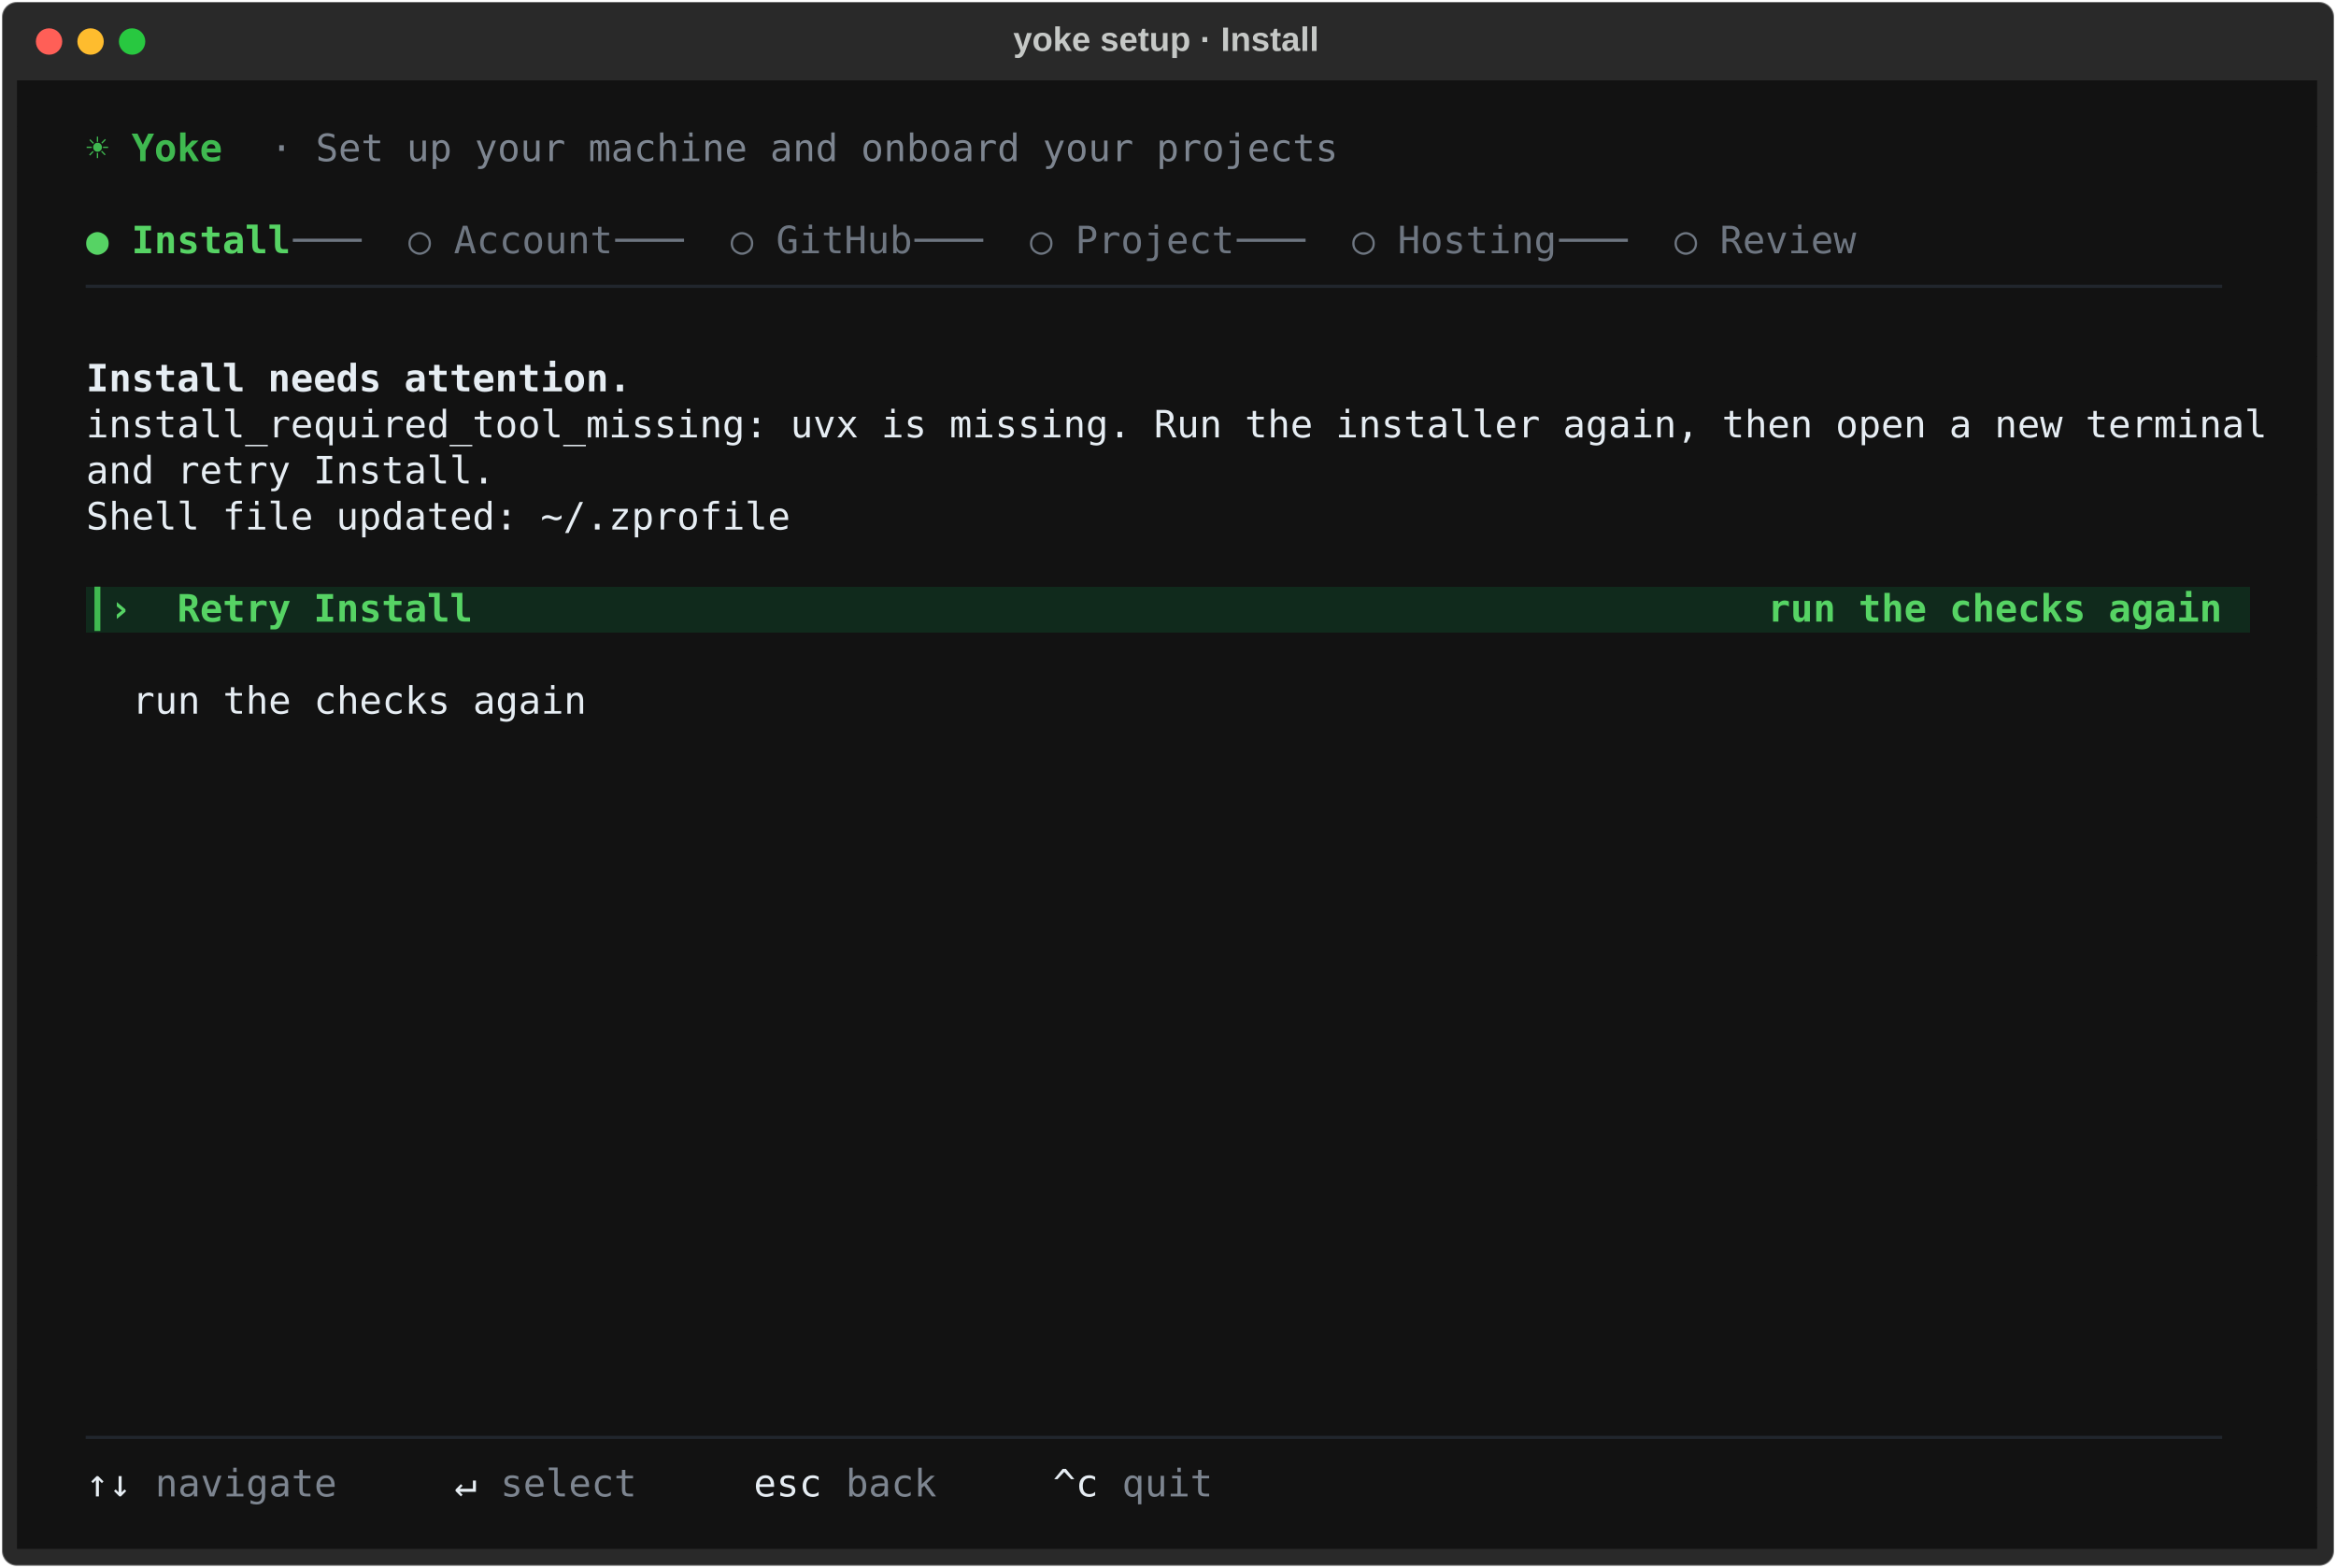
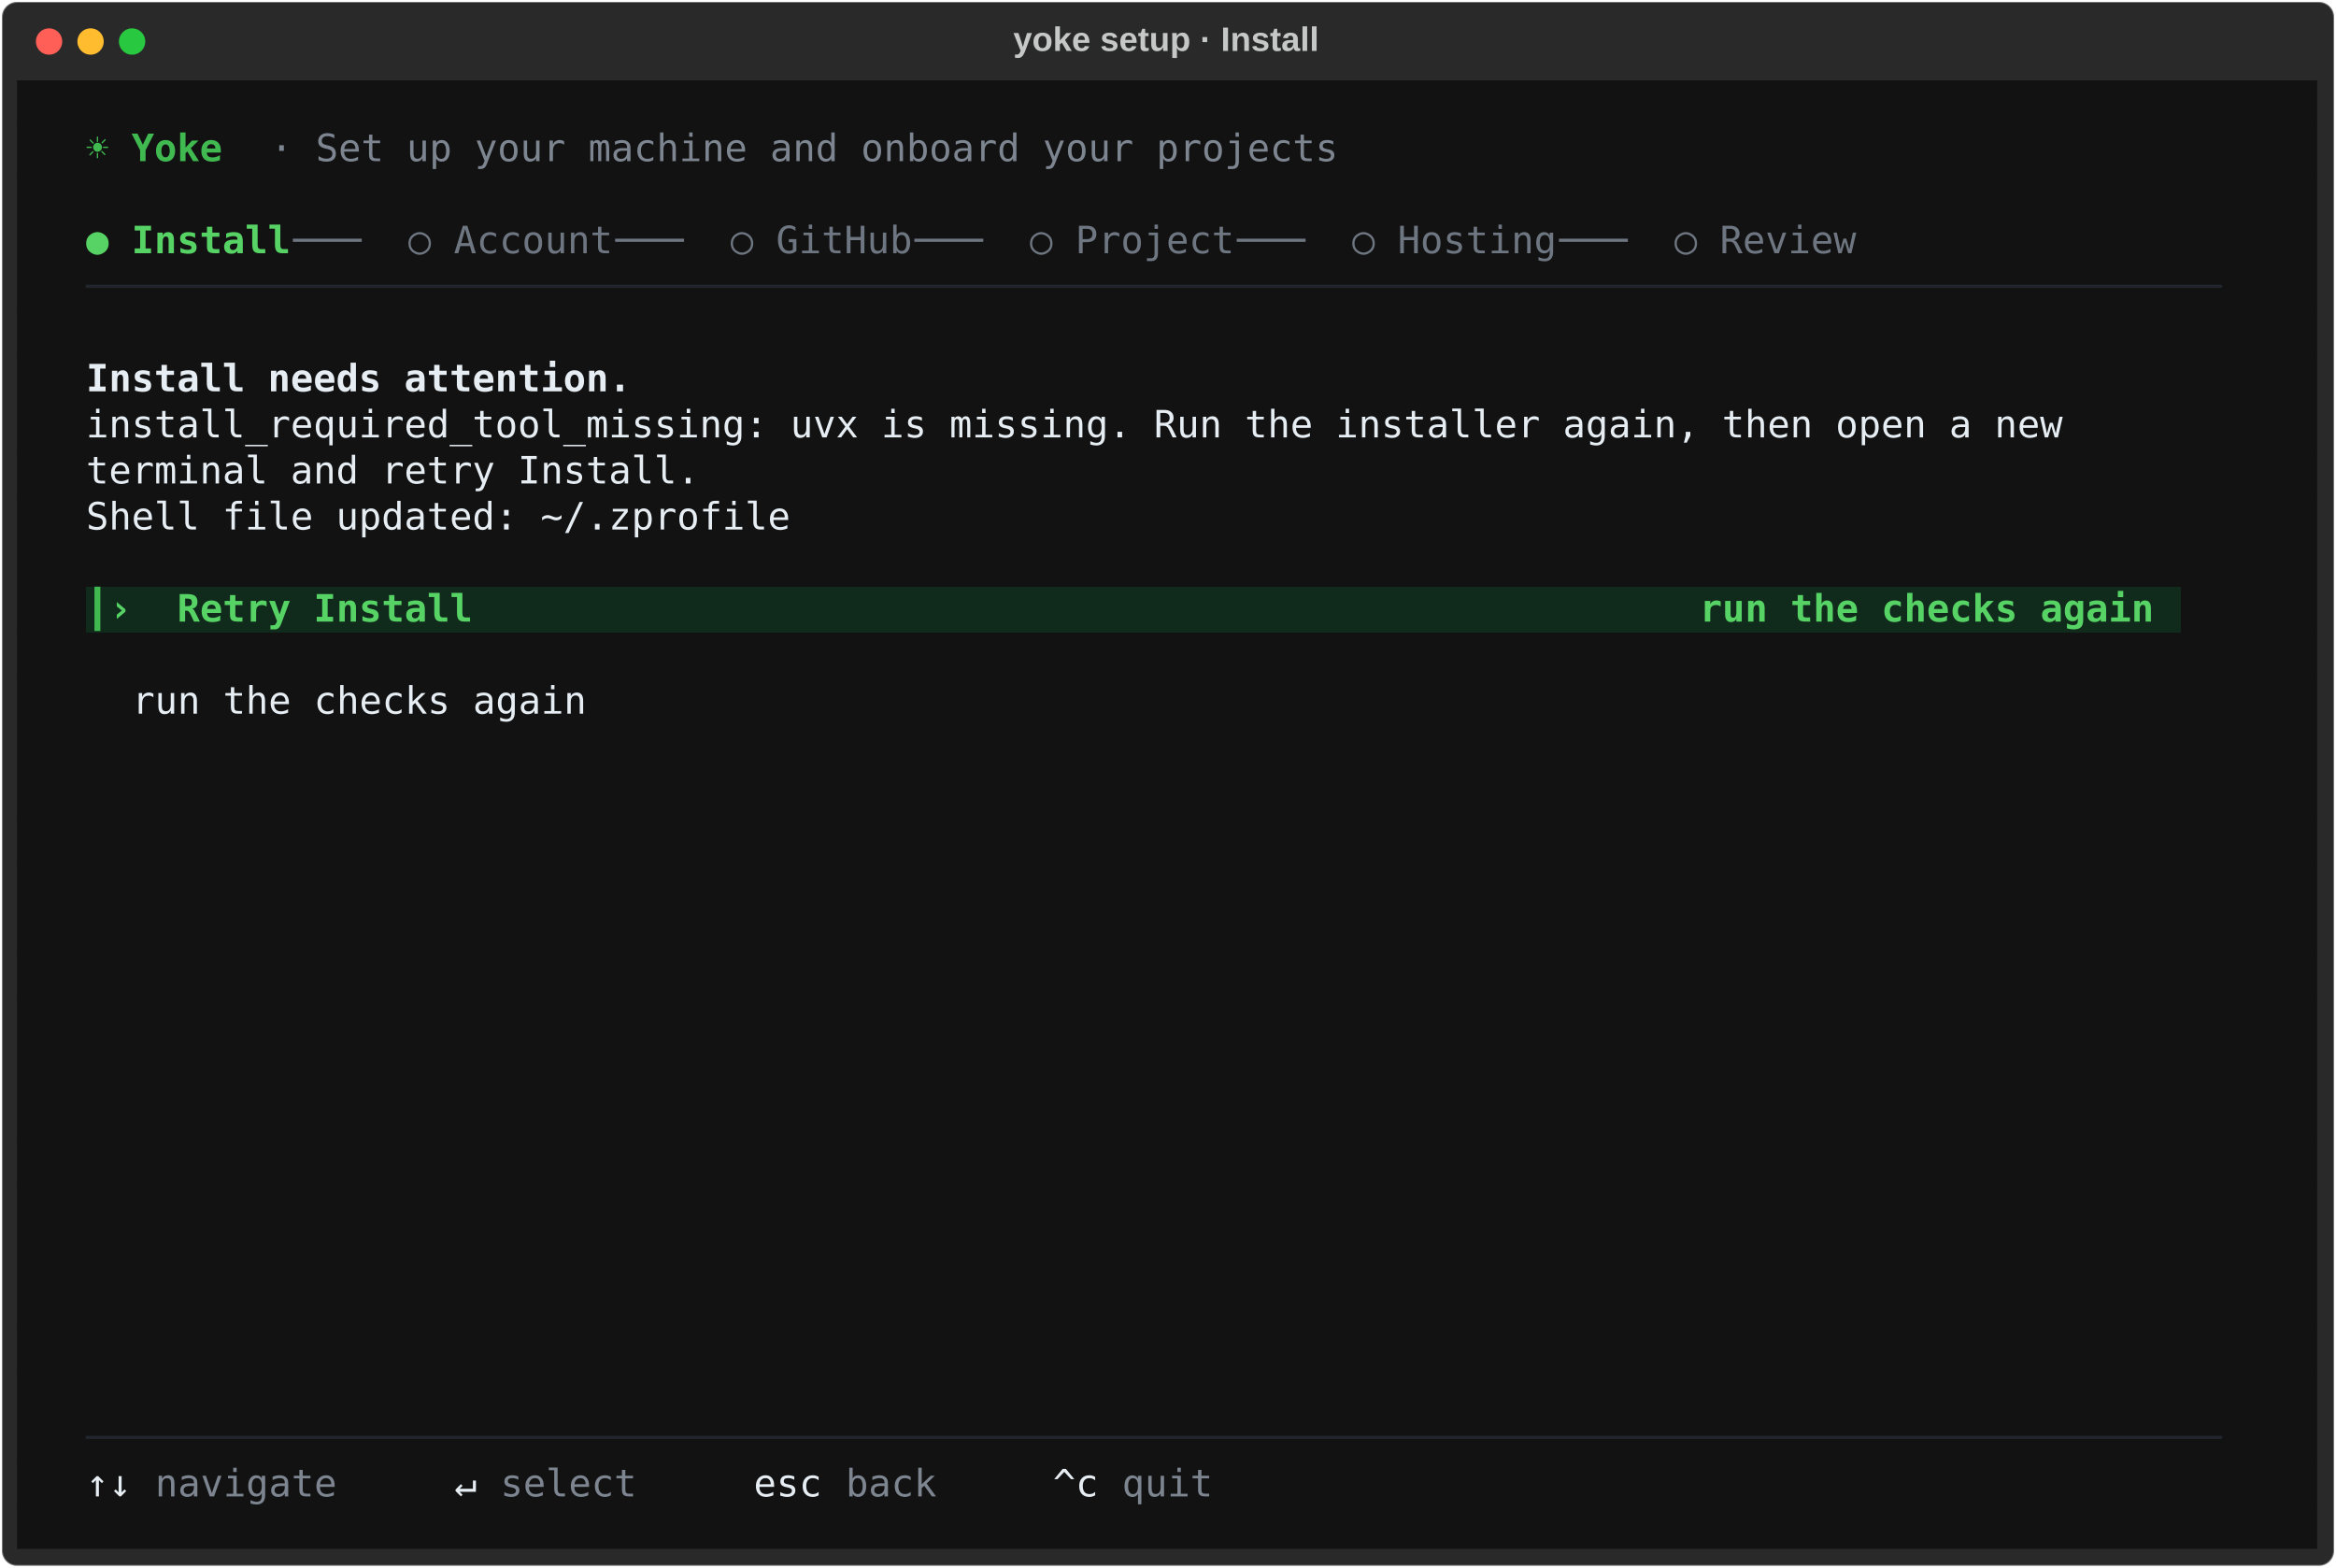
<svg xmlns="http://www.w3.org/2000/svg" class="rich-terminal" viewBox="0 0 1238 830.8">
  <style>

    @font-face {
        font-family: "Fira Code";
        src: local("FiraCode-Regular"),
                url("https://cdnjs.cloudflare.com/ajax/libs/firacode/{{VERSION}}/woff2/FiraCode-Regular.woff2") format("woff2"),
                url("https://cdnjs.cloudflare.com/ajax/libs/firacode/{{VERSION}}/woff/FiraCode-Regular.woff") format("woff");
        font-style: normal;
        font-weight: 400;
    }
    @font-face {
        font-family: "Fira Code";
        src: local("FiraCode-Bold"),
                url("https://cdnjs.cloudflare.com/ajax/libs/firacode/{{VERSION}}/woff2/FiraCode-Bold.woff2") format("woff2"),
                url("https://cdnjs.cloudflare.com/ajax/libs/firacode/{{VERSION}}/woff/FiraCode-Bold.woff") format("woff");
        font-style: bold;
        font-weight: 700;
    }

    .terminal-YOKE-matrix {
        font-family: Fira Code, monospace;
        font-size: 20px;
        line-height: 24.4px;
        font-variant-east-asian: full-width;
    }

    .terminal-YOKE-title {
        font-size: 18px;
        font-weight: bold;
        font-family: arial;
    }

.terminal-YOKE-r2 { fill: #3fb950;font-weight: bold }
.terminal-YOKE-r3 { fill: #e6edf3 }
.terminal-YOKE-r4 { fill: #7d8590 }
.terminal-YOKE-r5 { fill: #56d364;font-weight: bold }
.terminal-YOKE-r6 { fill: #6e7681 }
.terminal-YOKE-r7 { fill: #21262d }
.terminal-YOKE-r8 { fill: #e6edf3;font-weight: bold }
.terminal-YOKE-r9 { fill: #3fb950 }
    </style>
  <defs>
    <clipPath id="terminal-YOKE-clip-terminal">
      <rect x="0" y="0" width="1219.0" height="779.8" />
    </clipPath>
    <clipPath id="terminal-YOKE-line-0">
      <rect x="0" y="1.5" width="1220" height="24.65" />
    </clipPath>
    <clipPath id="terminal-YOKE-line-1">
      <rect x="0" y="25.9" width="1220" height="24.65" />
    </clipPath>
    <clipPath id="terminal-YOKE-line-2">
      <rect x="0" y="50.3" width="1220" height="24.65" />
    </clipPath>
    <clipPath id="terminal-YOKE-line-3">
      <rect x="0" y="74.7" width="1220" height="24.65" />
    </clipPath>
    <clipPath id="terminal-YOKE-line-4">
      <rect x="0" y="99.1" width="1220" height="24.65" />
    </clipPath>
    <clipPath id="terminal-YOKE-line-5">
      <rect x="0" y="123.5" width="1220" height="24.65" />
    </clipPath>
    <clipPath id="terminal-YOKE-line-6">
      <rect x="0" y="147.9" width="1220" height="24.65" />
    </clipPath>
    <clipPath id="terminal-YOKE-line-7">
      <rect x="0" y="172.3" width="1220" height="24.65" />
    </clipPath>
    <clipPath id="terminal-YOKE-line-8">
      <rect x="0" y="196.7" width="1220" height="24.65" />
    </clipPath>
    <clipPath id="terminal-YOKE-line-9">
      <rect x="0" y="221.1" width="1220" height="24.65" />
    </clipPath>
    <clipPath id="terminal-YOKE-line-10">
      <rect x="0" y="245.5" width="1220" height="24.65" />
    </clipPath>
    <clipPath id="terminal-YOKE-line-11">
      <rect x="0" y="269.9" width="1220" height="24.65" />
    </clipPath>
    <clipPath id="terminal-YOKE-line-12">
      <rect x="0" y="294.3" width="1220" height="24.65" />
    </clipPath>
    <clipPath id="terminal-YOKE-line-13">
      <rect x="0" y="318.7" width="1220" height="24.65" />
    </clipPath>
    <clipPath id="terminal-YOKE-line-14">
      <rect x="0" y="343.1" width="1220" height="24.65" />
    </clipPath>
    <clipPath id="terminal-YOKE-line-15">
      <rect x="0" y="367.5" width="1220" height="24.65" />
    </clipPath>
    <clipPath id="terminal-YOKE-line-16">
      <rect x="0" y="391.9" width="1220" height="24.65" />
    </clipPath>
    <clipPath id="terminal-YOKE-line-17">
      <rect x="0" y="416.3" width="1220" height="24.65" />
    </clipPath>
    <clipPath id="terminal-YOKE-line-18">
      <rect x="0" y="440.7" width="1220" height="24.65" />
    </clipPath>
    <clipPath id="terminal-YOKE-line-19">
      <rect x="0" y="465.1" width="1220" height="24.65" />
    </clipPath>
    <clipPath id="terminal-YOKE-line-20">
      <rect x="0" y="489.5" width="1220" height="24.65" />
    </clipPath>
    <clipPath id="terminal-YOKE-line-21">
      <rect x="0" y="513.9" width="1220" height="24.65" />
    </clipPath>
    <clipPath id="terminal-YOKE-line-22">
      <rect x="0" y="538.3" width="1220" height="24.65" />
    </clipPath>
    <clipPath id="terminal-YOKE-line-23">
      <rect x="0" y="562.7" width="1220" height="24.65" />
    </clipPath>
    <clipPath id="terminal-YOKE-line-24">
      <rect x="0" y="587.1" width="1220" height="24.65" />
    </clipPath>
    <clipPath id="terminal-YOKE-line-25">
      <rect x="0" y="611.5" width="1220" height="24.65" />
    </clipPath>
    <clipPath id="terminal-YOKE-line-26">
      <rect x="0" y="635.9" width="1220" height="24.65" />
    </clipPath>
    <clipPath id="terminal-YOKE-line-27">
      <rect x="0" y="660.3" width="1220" height="24.65" />
    </clipPath>
    <clipPath id="terminal-YOKE-line-28">
      <rect x="0" y="684.7" width="1220" height="24.65" />
    </clipPath>
    <clipPath id="terminal-YOKE-line-29">
      <rect x="0" y="709.1" width="1220" height="24.65" />
    </clipPath>
    <clipPath id="terminal-YOKE-line-30">
      <rect x="0" y="733.5" width="1220" height="24.65" />
    </clipPath>
  </defs>
  <rect fill="#292929" stroke="rgba(255,255,255,0.35)" stroke-width="1" x="1" y="1" width="1236" height="828.8" rx="8" />
  <text class="terminal-YOKE-title" fill="#c5c8c6" text-anchor="middle" x="618" y="27">yoke setup · Install</text>
  <g transform="translate(26,22)">
    <circle cx="0" cy="0" r="7" fill="#ff5f57" />
    <circle cx="22" cy="0" r="7" fill="#febc2e" />
    <circle cx="44" cy="0" r="7" fill="#28c840" />
  </g>
  <g transform="translate(9, 41)" clip-path="url(#terminal-YOKE-clip-terminal)">
    <rect fill="#121212" x="0" y="1.5" width="1220" height="24.65" shape-rendering="crispEdges" />
    <rect fill="#121212" x="0" y="25.9" width="36.6" height="24.65" shape-rendering="crispEdges" />
    <rect fill="#121212" x="36.6" y="25.9" width="73.2" height="24.65" shape-rendering="crispEdges" />
    <rect fill="#121212" x="109.8" y="25.9" width="24.4" height="24.65" shape-rendering="crispEdges" />
    <rect fill="#121212" x="134.2" y="25.9" width="573.4" height="24.65" shape-rendering="crispEdges" />
-     <rect fill="#121212" x="707.6" y="25.9" width="512.4" height="24.65" shape-rendering="crispEdges" />
+     <rect fill="#121212" x="707.6" y="25.9" width="475.8" height="24.65" shape-rendering="crispEdges" />
+     <rect fill="#121212" x="1183.4" y="25.9" width="36.6" height="24.65" shape-rendering="crispEdges" />
    <rect fill="#121212" x="0" y="50.3" width="1220" height="24.65" shape-rendering="crispEdges" />
    <rect fill="#121212" x="0" y="74.7" width="36.6" height="24.65" shape-rendering="crispEdges" />
    <rect fill="#121212" x="36.6" y="74.7" width="109.8" height="24.65" shape-rendering="crispEdges" />
    <rect fill="#121212" x="146.4" y="74.7" width="61" height="24.65" shape-rendering="crispEdges" />
    <rect fill="#121212" x="207.4" y="74.7" width="109.8" height="24.65" shape-rendering="crispEdges" />
    <rect fill="#121212" x="317.2" y="74.7" width="61" height="24.65" shape-rendering="crispEdges" />
    <rect fill="#121212" x="378.2" y="74.7" width="97.6" height="24.65" shape-rendering="crispEdges" />
    <rect fill="#121212" x="475.8" y="74.7" width="61" height="24.65" shape-rendering="crispEdges" />
    <rect fill="#121212" x="536.8" y="74.7" width="109.8" height="24.65" shape-rendering="crispEdges" />
    <rect fill="#121212" x="646.6" y="74.7" width="61" height="24.65" shape-rendering="crispEdges" />
    <rect fill="#121212" x="707.6" y="74.7" width="109.8" height="24.65" shape-rendering="crispEdges" />
    <rect fill="#121212" x="817.4" y="74.7" width="61" height="24.65" shape-rendering="crispEdges" />
    <rect fill="#121212" x="878.4" y="74.7" width="97.6" height="24.65" shape-rendering="crispEdges" />
-     <rect fill="#121212" x="976" y="74.7" width="244" height="24.65" shape-rendering="crispEdges" />
+     <rect fill="#121212" x="976" y="74.7" width="207.4" height="24.65" shape-rendering="crispEdges" />
+     <rect fill="#121212" x="1183.4" y="74.7" width="36.6" height="24.65" shape-rendering="crispEdges" />
    <rect fill="#121212" x="0" y="99.1" width="36.6" height="24.65" shape-rendering="crispEdges" />
    <rect fill="#121212" x="36.6" y="99.1" width="1146.8" height="24.65" shape-rendering="crispEdges" />
    <rect fill="#121212" x="1183.4" y="99.1" width="36.6" height="24.65" shape-rendering="crispEdges" />
    <rect fill="#121212" x="0" y="123.5" width="1220" height="24.65" shape-rendering="crispEdges" />
    <rect fill="#121212" x="0" y="147.9" width="36.6" height="24.65" shape-rendering="crispEdges" />
    <rect fill="#121212" x="36.6" y="147.9" width="292.8" height="24.65" shape-rendering="crispEdges" />
-     <rect fill="#121212" x="329.4" y="147.9" width="890.6" height="24.65" shape-rendering="crispEdges" />
+     <rect fill="#121212" x="329.4" y="147.9" width="854" height="24.65" shape-rendering="crispEdges" />
+     <rect fill="#121212" x="1183.4" y="147.9" width="36.6" height="24.65" shape-rendering="crispEdges" />
    <rect fill="#121212" x="0" y="172.3" width="36.6" height="24.65" shape-rendering="crispEdges" />
-     <rect fill="#121212" x="36.6" y="172.3" width="1171.2" height="24.65" shape-rendering="crispEdges" />
-     <rect fill="#121212" x="1207.8" y="172.3" width="12.2" height="24.65" shape-rendering="crispEdges" />
+     <rect fill="#121212" x="36.6" y="172.3" width="1061.4" height="24.65" shape-rendering="crispEdges" />
+     <rect fill="#121212" x="1098" y="172.3" width="85.4" height="24.65" shape-rendering="crispEdges" />
+     <rect fill="#121212" x="1183.4" y="172.3" width="36.6" height="24.65" shape-rendering="crispEdges" />
    <rect fill="#121212" x="0" y="196.7" width="36.6" height="24.65" shape-rendering="crispEdges" />
-     <rect fill="#121212" x="36.6" y="196.7" width="219.6" height="24.65" shape-rendering="crispEdges" />
-     <rect fill="#121212" x="256.2" y="196.7" width="963.8" height="24.65" shape-rendering="crispEdges" />
+     <rect fill="#121212" x="36.6" y="196.7" width="329.4" height="24.65" shape-rendering="crispEdges" />
+     <rect fill="#121212" x="366" y="196.7" width="817.4" height="24.65" shape-rendering="crispEdges" />
+     <rect fill="#121212" x="1183.4" y="196.7" width="36.6" height="24.65" shape-rendering="crispEdges" />
    <rect fill="#121212" x="0" y="221.1" width="36.6" height="24.65" shape-rendering="crispEdges" />
    <rect fill="#121212" x="36.6" y="221.1" width="378.2" height="24.65" shape-rendering="crispEdges" />
-     <rect fill="#121212" x="414.8" y="221.1" width="805.2" height="24.65" shape-rendering="crispEdges" />
+     <rect fill="#121212" x="414.8" y="221.1" width="768.6" height="24.65" shape-rendering="crispEdges" />
+     <rect fill="#121212" x="1183.4" y="221.1" width="36.6" height="24.65" shape-rendering="crispEdges" />
    <rect fill="#121212" x="0" y="245.5" width="36.6" height="24.65" shape-rendering="crispEdges" />
    <rect fill="#121212" x="36.6" y="245.5" width="0" height="24.65" shape-rendering="crispEdges" />
-     <rect fill="#121212" x="36.6" y="245.5" width="1183.4" height="24.65" shape-rendering="crispEdges" />
+     <rect fill="#121212" x="36.6" y="245.5" width="1146.8" height="24.65" shape-rendering="crispEdges" />
+     <rect fill="#121212" x="1183.4" y="245.5" width="36.6" height="24.65" shape-rendering="crispEdges" />
    <rect fill="#121212" x="0" y="269.9" width="36.6" height="24.65" shape-rendering="crispEdges" />
    <rect fill="#102a1c" x="36.6" y="269.9" width="12.2" height="24.65" shape-rendering="crispEdges" />
-     <rect fill="#102a1c" x="48.8" y="269.9" width="1134.6" height="24.65" shape-rendering="crispEdges" />
+     <rect fill="#102a1c" x="48.8" y="269.9" width="1098" height="24.65" shape-rendering="crispEdges" />
+     <rect fill="#121212" x="1146.8" y="269.9" width="36.6" height="24.65" shape-rendering="crispEdges" />
    <rect fill="#121212" x="1183.4" y="269.9" width="36.6" height="24.65" shape-rendering="crispEdges" />
    <rect fill="#121212" x="0" y="294.3" width="36.6" height="24.65" shape-rendering="crispEdges" />
-     <rect fill="#121212" x="36.6" y="294.3" width="1146.8" height="24.65" shape-rendering="crispEdges" />
+     <rect fill="#121212" x="36.6" y="294.3" width="1110.2" height="24.65" shape-rendering="crispEdges" />
+     <rect fill="#121212" x="1146.8" y="294.3" width="36.6" height="24.65" shape-rendering="crispEdges" />
    <rect fill="#121212" x="1183.4" y="294.3" width="36.6" height="24.65" shape-rendering="crispEdges" />
    <rect fill="#121212" x="0" y="318.7" width="36.6" height="24.65" shape-rendering="crispEdges" />
    <rect fill="#121212" x="36.6" y="318.7" width="24.4" height="24.65" shape-rendering="crispEdges" />
    <rect fill="#121212" x="61" y="318.7" width="244" height="24.65" shape-rendering="crispEdges" />
-     <rect fill="#121212" x="305" y="318.7" width="841.8" height="24.65" shape-rendering="crispEdges" />
+     <rect fill="#121212" x="305" y="318.7" width="805.2" height="24.65" shape-rendering="crispEdges" />
+     <rect fill="#121212" x="1110.2" y="318.7" width="36.6" height="24.65" shape-rendering="crispEdges" />
    <rect fill="#121212" x="1146.8" y="318.7" width="36.6" height="24.65" shape-rendering="crispEdges" />
    <rect fill="#121212" x="1183.4" y="318.7" width="36.6" height="24.65" shape-rendering="crispEdges" />
    <rect fill="#121212" x="0" y="343.1" width="36.6" height="24.65" shape-rendering="crispEdges" />
-     <rect fill="#121212" x="36.6" y="343.1" width="1183.4" height="24.65" shape-rendering="crispEdges" />
+     <rect fill="#121212" x="36.6" y="343.1" width="1146.8" height="24.65" shape-rendering="crispEdges" />
+     <rect fill="#121212" x="1183.4" y="343.1" width="36.6" height="24.65" shape-rendering="crispEdges" />
    <rect fill="#121212" x="0" y="367.5" width="36.6" height="24.65" shape-rendering="crispEdges" />
-     <rect fill="#121212" x="36.6" y="367.5" width="1183.4" height="24.65" shape-rendering="crispEdges" />
+     <rect fill="#121212" x="36.6" y="367.5" width="1146.8" height="24.65" shape-rendering="crispEdges" />
+     <rect fill="#121212" x="1183.4" y="367.5" width="36.6" height="24.65" shape-rendering="crispEdges" />
    <rect fill="#121212" x="0" y="391.9" width="36.6" height="24.65" shape-rendering="crispEdges" />
-     <rect fill="#121212" x="36.6" y="391.9" width="1183.4" height="24.65" shape-rendering="crispEdges" />
+     <rect fill="#121212" x="36.6" y="391.9" width="1146.8" height="24.65" shape-rendering="crispEdges" />
+     <rect fill="#121212" x="1183.4" y="391.9" width="36.6" height="24.65" shape-rendering="crispEdges" />
    <rect fill="#121212" x="0" y="416.3" width="36.6" height="24.65" shape-rendering="crispEdges" />
-     <rect fill="#121212" x="36.6" y="416.3" width="1183.4" height="24.65" shape-rendering="crispEdges" />
+     <rect fill="#121212" x="36.6" y="416.3" width="1146.8" height="24.65" shape-rendering="crispEdges" />
+     <rect fill="#121212" x="1183.4" y="416.3" width="36.6" height="24.65" shape-rendering="crispEdges" />
    <rect fill="#121212" x="0" y="440.7" width="36.6" height="24.65" shape-rendering="crispEdges" />
-     <rect fill="#121212" x="36.6" y="440.7" width="1183.4" height="24.65" shape-rendering="crispEdges" />
+     <rect fill="#121212" x="36.6" y="440.7" width="1146.8" height="24.65" shape-rendering="crispEdges" />
+     <rect fill="#121212" x="1183.4" y="440.7" width="36.6" height="24.65" shape-rendering="crispEdges" />
    <rect fill="#121212" x="0" y="465.1" width="36.6" height="24.65" shape-rendering="crispEdges" />
-     <rect fill="#121212" x="36.6" y="465.1" width="1183.4" height="24.65" shape-rendering="crispEdges" />
+     <rect fill="#121212" x="36.6" y="465.1" width="1146.8" height="24.65" shape-rendering="crispEdges" />
+     <rect fill="#121212" x="1183.4" y="465.1" width="36.6" height="24.65" shape-rendering="crispEdges" />
    <rect fill="#121212" x="0" y="489.5" width="36.6" height="24.65" shape-rendering="crispEdges" />
-     <rect fill="#121212" x="36.6" y="489.5" width="1183.4" height="24.65" shape-rendering="crispEdges" />
+     <rect fill="#121212" x="36.6" y="489.5" width="1146.8" height="24.65" shape-rendering="crispEdges" />
+     <rect fill="#121212" x="1183.4" y="489.5" width="36.6" height="24.65" shape-rendering="crispEdges" />
    <rect fill="#121212" x="0" y="513.9" width="36.6" height="24.65" shape-rendering="crispEdges" />
-     <rect fill="#121212" x="36.6" y="513.9" width="1183.4" height="24.65" shape-rendering="crispEdges" />
+     <rect fill="#121212" x="36.6" y="513.9" width="1146.8" height="24.65" shape-rendering="crispEdges" />
+     <rect fill="#121212" x="1183.4" y="513.9" width="36.6" height="24.65" shape-rendering="crispEdges" />
    <rect fill="#121212" x="0" y="538.3" width="36.6" height="24.65" shape-rendering="crispEdges" />
-     <rect fill="#121212" x="36.6" y="538.3" width="1183.4" height="24.65" shape-rendering="crispEdges" />
+     <rect fill="#121212" x="36.6" y="538.3" width="1146.8" height="24.65" shape-rendering="crispEdges" />
+     <rect fill="#121212" x="1183.4" y="538.3" width="36.6" height="24.65" shape-rendering="crispEdges" />
    <rect fill="#121212" x="0" y="562.7" width="36.6" height="24.65" shape-rendering="crispEdges" />
-     <rect fill="#121212" x="36.6" y="562.7" width="1183.4" height="24.65" shape-rendering="crispEdges" />
+     <rect fill="#121212" x="36.6" y="562.7" width="1146.8" height="24.65" shape-rendering="crispEdges" />
+     <rect fill="#121212" x="1183.4" y="562.7" width="36.6" height="24.65" shape-rendering="crispEdges" />
    <rect fill="#121212" x="0" y="587.1" width="36.6" height="24.65" shape-rendering="crispEdges" />
-     <rect fill="#121212" x="36.6" y="587.1" width="1183.4" height="24.65" shape-rendering="crispEdges" />
+     <rect fill="#121212" x="36.6" y="587.1" width="1146.8" height="24.65" shape-rendering="crispEdges" />
+     <rect fill="#121212" x="1183.4" y="587.1" width="36.6" height="24.65" shape-rendering="crispEdges" />
    <rect fill="#121212" x="0" y="611.5" width="36.6" height="24.65" shape-rendering="crispEdges" />
-     <rect fill="#121212" x="36.6" y="611.5" width="1183.4" height="24.65" shape-rendering="crispEdges" />
+     <rect fill="#121212" x="36.6" y="611.5" width="1146.8" height="24.65" shape-rendering="crispEdges" />
+     <rect fill="#121212" x="1183.4" y="611.5" width="36.6" height="24.65" shape-rendering="crispEdges" />
    <rect fill="#121212" x="0" y="635.9" width="36.6" height="24.65" shape-rendering="crispEdges" />
-     <rect fill="#121212" x="36.6" y="635.9" width="1183.4" height="24.65" shape-rendering="crispEdges" />
+     <rect fill="#121212" x="36.6" y="635.9" width="1146.8" height="24.65" shape-rendering="crispEdges" />
+     <rect fill="#121212" x="1183.4" y="635.9" width="36.6" height="24.65" shape-rendering="crispEdges" />
    <rect fill="#121212" x="0" y="660.3" width="36.6" height="24.65" shape-rendering="crispEdges" />
-     <rect fill="#121212" x="36.6" y="660.3" width="1183.4" height="24.65" shape-rendering="crispEdges" />
+     <rect fill="#121212" x="36.6" y="660.3" width="1146.8" height="24.65" shape-rendering="crispEdges" />
+     <rect fill="#121212" x="1183.4" y="660.3" width="36.6" height="24.65" shape-rendering="crispEdges" />
    <rect fill="#121212" x="0" y="684.7" width="36.6" height="24.65" shape-rendering="crispEdges" />
-     <rect fill="#121212" x="36.6" y="684.7" width="1183.4" height="24.65" shape-rendering="crispEdges" />
+     <rect fill="#121212" x="36.6" y="684.7" width="1146.8" height="24.65" shape-rendering="crispEdges" />
+     <rect fill="#121212" x="1183.4" y="684.7" width="36.6" height="24.65" shape-rendering="crispEdges" />
    <rect fill="#121212" x="0" y="709.1" width="36.6" height="24.65" shape-rendering="crispEdges" />
    <rect fill="#121212" x="36.6" y="709.1" width="1146.8" height="24.65" shape-rendering="crispEdges" />
    <rect fill="#121212" x="1183.4" y="709.1" width="36.6" height="24.65" shape-rendering="crispEdges" />
    <rect fill="#121212" x="0" y="733.5" width="36.6" height="24.65" shape-rendering="crispEdges" />
    <rect fill="#121212" x="36.6" y="733.5" width="24.4" height="24.65" shape-rendering="crispEdges" />
    <rect fill="#121212" x="61" y="733.5" width="12.2" height="24.65" shape-rendering="crispEdges" />
    <rect fill="#121212" x="73.2" y="733.5" width="97.6" height="24.65" shape-rendering="crispEdges" />
    <rect fill="#121212" x="170.8" y="733.5" width="61" height="24.65" shape-rendering="crispEdges" />
    <rect fill="#121212" x="231.8" y="733.5" width="12.2" height="24.65" shape-rendering="crispEdges" />
    <rect fill="#121212" x="244" y="733.5" width="12.2" height="24.65" shape-rendering="crispEdges" />
    <rect fill="#121212" x="256.2" y="733.5" width="73.2" height="24.65" shape-rendering="crispEdges" />
    <rect fill="#121212" x="329.4" y="733.5" width="61" height="24.65" shape-rendering="crispEdges" />
    <rect fill="#121212" x="390.4" y="733.5" width="36.6" height="24.65" shape-rendering="crispEdges" />
    <rect fill="#121212" x="427" y="733.5" width="12.2" height="24.65" shape-rendering="crispEdges" />
    <rect fill="#121212" x="439.2" y="733.5" width="48.8" height="24.65" shape-rendering="crispEdges" />
    <rect fill="#121212" x="488" y="733.5" width="61" height="24.65" shape-rendering="crispEdges" />
    <rect fill="#121212" x="549" y="733.5" width="24.4" height="24.65" shape-rendering="crispEdges" />
    <rect fill="#121212" x="573.4" y="733.5" width="12.2" height="24.65" shape-rendering="crispEdges" />
    <rect fill="#121212" x="585.6" y="733.5" width="48.8" height="24.65" shape-rendering="crispEdges" />
-     <rect fill="#121212" x="634.4" y="733.5" width="585.6" height="24.65" shape-rendering="crispEdges" />
+     <rect fill="#121212" x="634.4" y="733.5" width="549" height="24.65" shape-rendering="crispEdges" />
+     <rect fill="#121212" x="1183.4" y="733.5" width="36.6" height="24.65" shape-rendering="crispEdges" />
    <rect fill="#121212" x="0" y="757.9" width="1220" height="24.65" shape-rendering="crispEdges" />
    <g class="terminal-YOKE-matrix">
      <text class="terminal-YOKE-r2" x="36.6" y="44.4" textLength="73.2" clip-path="url(#terminal-YOKE-line-1)">☀ Yoke</text>
      <text class="terminal-YOKE-r4" x="134.2" y="44.4" textLength="573.4" clip-path="url(#terminal-YOKE-line-1)">· Set up your machine and onboard your projects</text>
      <text class="terminal-YOKE-r5" x="36.6" y="93.2" textLength="109.8" clip-path="url(#terminal-YOKE-line-3)">● Install</text>
      <text class="terminal-YOKE-r6" x="146.4" y="93.2" textLength="61" clip-path="url(#terminal-YOKE-line-3)"> ─── </text>
      <text class="terminal-YOKE-r6" x="207.4" y="93.2" textLength="109.8" clip-path="url(#terminal-YOKE-line-3)">○ Account</text>
      <text class="terminal-YOKE-r6" x="317.2" y="93.2" textLength="61" clip-path="url(#terminal-YOKE-line-3)"> ─── </text>
      <text class="terminal-YOKE-r6" x="378.2" y="93.2" textLength="97.6" clip-path="url(#terminal-YOKE-line-3)">○ GitHub</text>
      <text class="terminal-YOKE-r6" x="475.8" y="93.2" textLength="61" clip-path="url(#terminal-YOKE-line-3)"> ─── </text>
      <text class="terminal-YOKE-r6" x="536.8" y="93.2" textLength="109.8" clip-path="url(#terminal-YOKE-line-3)">○ Project</text>
      <text class="terminal-YOKE-r6" x="646.6" y="93.2" textLength="61" clip-path="url(#terminal-YOKE-line-3)"> ─── </text>
      <text class="terminal-YOKE-r6" x="707.6" y="93.2" textLength="109.8" clip-path="url(#terminal-YOKE-line-3)">○ Hosting</text>
      <text class="terminal-YOKE-r6" x="817.4" y="93.2" textLength="61" clip-path="url(#terminal-YOKE-line-3)"> ─── </text>
      <text class="terminal-YOKE-r6" x="878.4" y="93.2" textLength="97.6" clip-path="url(#terminal-YOKE-line-3)">○ Review</text>
      <text class="terminal-YOKE-r7" x="36.6" y="117.6" textLength="1146.8" clip-path="url(#terminal-YOKE-line-4)">──────────────────────────────────────────────────────────────────────────────────────────────</text>
      <text class="terminal-YOKE-r8" x="36.6" y="166.4" textLength="292.8" clip-path="url(#terminal-YOKE-line-6)">Install needs attention.</text>
-       <text class="terminal-YOKE-r3" x="36.6" y="190.8" textLength="1171.2" clip-path="url(#terminal-YOKE-line-7)">install_required_tool_missing: uvx is missing. Run the installer again, then open a new terminal</text>
-       <text class="terminal-YOKE-r3" x="36.6" y="215.2" textLength="219.6" clip-path="url(#terminal-YOKE-line-8)">and retry Install.</text>
+       <text class="terminal-YOKE-r3" x="36.6" y="190.8" textLength="1061.4" clip-path="url(#terminal-YOKE-line-7)">install_required_tool_missing: uvx is missing. Run the installer again, then open a new</text>
+       <text class="terminal-YOKE-r3" x="36.6" y="215.2" textLength="329.4" clip-path="url(#terminal-YOKE-line-8)">terminal and retry Install.</text>
      <text class="terminal-YOKE-r3" x="36.6" y="239.6" textLength="378.2" clip-path="url(#terminal-YOKE-line-9)">Shell file updated: ~/.zprofile</text>
      <text class="terminal-YOKE-r9" x="36.6" y="288.4" textLength="12.2" clip-path="url(#terminal-YOKE-line-11)">┃</text>
-       <text class="terminal-YOKE-r5" x="48.8" y="288.4" textLength="1134.6" clip-path="url(#terminal-YOKE-line-11)">›  Retry Install                                                         run the checks again</text>
+       <text class="terminal-YOKE-r5" x="48.8" y="288.4" textLength="1098" clip-path="url(#terminal-YOKE-line-11)">›  Retry Install                                                      run the checks again</text>
      <text class="terminal-YOKE-r3" x="61" y="337.2" textLength="244" clip-path="url(#terminal-YOKE-line-13)">run the checks again</text>
      <text class="terminal-YOKE-r7" x="36.6" y="727.6" textLength="1146.8" clip-path="url(#terminal-YOKE-line-29)">──────────────────────────────────────────────────────────────────────────────────────────────</text>
      <text class="terminal-YOKE-r3" x="36.6" y="752" textLength="24.4" clip-path="url(#terminal-YOKE-line-30)">↑↓</text>
      <text class="terminal-YOKE-r4" x="73.2" y="752" textLength="97.6" clip-path="url(#terminal-YOKE-line-30)">navigate</text>
      <text class="terminal-YOKE-r3" x="231.8" y="752" textLength="12.2" clip-path="url(#terminal-YOKE-line-30)">↵</text>
      <text class="terminal-YOKE-r4" x="256.2" y="752" textLength="73.2" clip-path="url(#terminal-YOKE-line-30)">select</text>
      <text class="terminal-YOKE-r3" x="390.4" y="752" textLength="36.6" clip-path="url(#terminal-YOKE-line-30)">esc</text>
      <text class="terminal-YOKE-r4" x="439.2" y="752" textLength="48.8" clip-path="url(#terminal-YOKE-line-30)">back</text>
      <text class="terminal-YOKE-r3" x="549" y="752" textLength="24.4" clip-path="url(#terminal-YOKE-line-30)">^c</text>
      <text class="terminal-YOKE-r4" x="585.6" y="752" textLength="48.8" clip-path="url(#terminal-YOKE-line-30)">quit</text>
    </g>
  </g>
</svg>
